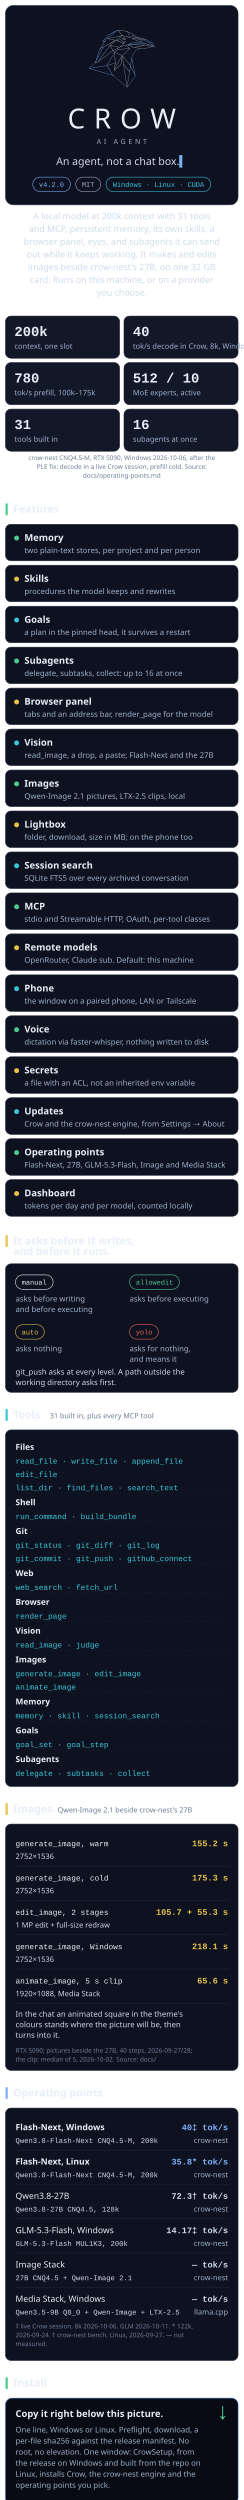
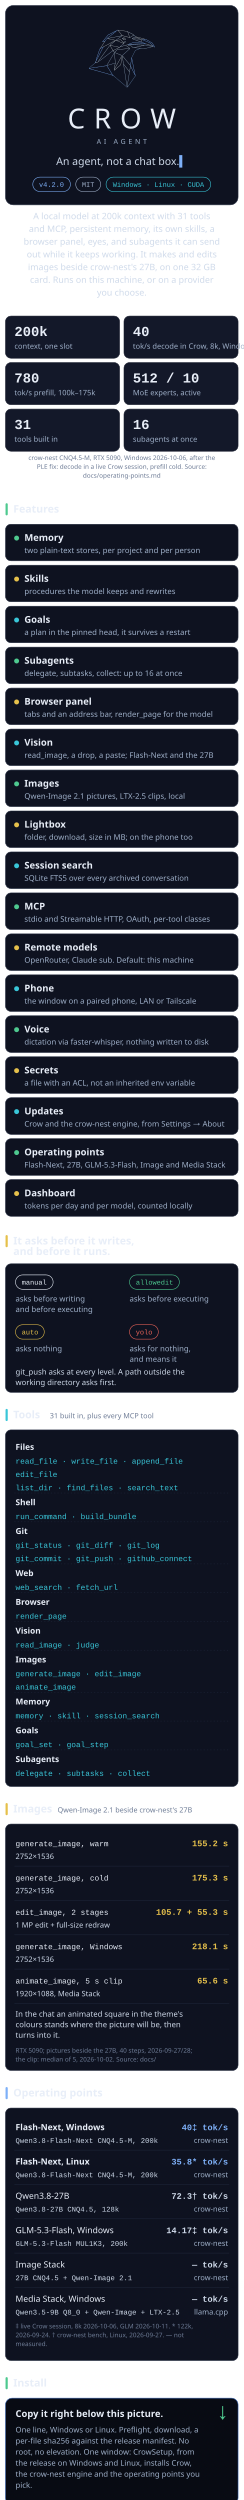
<svg xmlns="http://www.w3.org/2000/svg" viewBox="0 0 440 4516" width="440" height="4516" role="img" aria-label="Crow: an agent, not a chat box. Features, tools, images, operating points.">
  <rect x="10" y="10" width="420" height="360" rx="14" fill="#0e1220" stroke="#1c2438" />
  <g transform="translate(130 16) scale(0.176)">
    <g fill="none" stroke-width="3" stroke-linejoin="round" stroke-linecap="round">
      <path stroke="#6789b2" d="M642 273 650 285" />
      <path stroke="#6789b2" d="M699 404 693 409 651 426 615 496" />
      <path stroke="#6789b2" d="M239 554 183 601 178 610" />
      <path stroke="#6789b2" d="M650 689 573 799 567 802" />
      <path stroke="#6789b2" d="M428 688 563 803" />
      <path stroke="#90a7c2" d="M508 281 457 317" />
      <path stroke="#90a7c2" d="M647 289 622 301" />
      <path stroke="#90a7c2" d="M526 361 498 385" />
      <path stroke="#90a7c2" d="M755 371 820 386 823 389" />
      <path stroke="#90a7c2" d="M833 387 823 389" />
      <path stroke="#90a7c2" d="M823 389 758 405 699 404" />
      <path stroke="#90a7c2" d="M644 399 699 404" />
      <path stroke="#90a7c2" d="M587 414 515 480" />
      <path stroke="#90a7c2" d="M417 431 283 534 272 539" />
      <path stroke="#90a7c2" d="M436 453 433 454 362 573 360 581" />
      <path stroke="#90a7c2" d="M445 556 360 581" />
      <path stroke="#90a7c2" d="M530 572 564 793 567 794" />
      <path stroke="#90a7c2" d="M591 643 567 794" />
      <path stroke="#90a7c2" d="M563 803 567 802" />
      <path stroke="#90a7c2" d="M567 794 567 802" />
      <path stroke="#acbece" d="M572 235 625 261 635 269" />
      <path stroke="#acbece" d="M635 269 593 295" />
      <path stroke="#acbece" d="M635 269 642 273" />
      <path stroke="#acbece" d="M510 276 508 281" />
      <path stroke="#acbece" d="M510 276 376 302 368 306" />
      <path stroke="#acbece" d="M622 301 620 307 624 307" />
      <path stroke="#acbece" d="M534 297 515 302 517 306 532 313" />
      <path stroke="#acbece" d="M624 307 625 310 698 336 700 340" />
      <path stroke="#acbece" d="M624 307 699 311" />
      <path stroke="#acbece" d="M437 335 396 368" />
      <path stroke="#acbece" d="M549 337 544 345 529 355" />
      <path stroke="#acbece" d="M549 337 525 342" />
      <path stroke="#acbece" d="M498 385 497 390" />
      <path stroke="#acbece" d="M578 367 739 372" />
      <path stroke="#acbece" d="M562 369 575 370" />
      <path stroke="#acbece" d="M575 370 579 374 607 380 629 400 644 399" />
      <path stroke="#acbece" d="M739 372 737 375 648 395 644 399" />
      <path stroke="#acbece" d="M739 372 755 371" />
      <path stroke="#acbece" d="M388 376 275 531 272 539" />
      <path stroke="#acbece" d="M497 390 485 394" />
      <path stroke="#acbece" d="M497 390 551 373 590 403 591 407" />
      <path stroke="#acbece" d="M591 407 587 414" />
      <path stroke="#acbece" d="M591 407 465 418 438 447" />
      <path stroke="#acbece" d="M422 430 437 447" />
      <path stroke="#acbece" d="M438 448 515 480" />
      <path stroke="#acbece" d="M436 453 445 556" />
      <path stroke="#acbece" d="M515 484 523 488 594 575 600 578" />
      <path stroke="#acbece" d="M514 491 518 497 530 572" />
      <path stroke="#acbece" d="M272 539 265 547 248 551" />
      <path stroke="#acbece" d="M243 545 248 551" />
      <path stroke="#acbece" d="M248 551 239 554" />
      <path stroke="#acbece" d="M445 556 434 608 434 622" />
      <path stroke="#acbece" d="M530 572 535 574 587 642 591 643" />
      <path stroke="#acbece" d="M601 586 591 643" />
      <path stroke="#b9c0c4" d="M474 218 567 231 572 235" />
      <path stroke="#b9c0c4" d="M474 218 475 223 515 274" />
      <path stroke="#b9c0c4" d="M474 218 467 218" />
      <path stroke="#b9c0c4" d="M572 235 593 295" />
      <path stroke="#b9c0c4" d="M515 274 510 276" />
      <path stroke="#b9c0c4" d="M515 274 593 295" />
      <path stroke="#b9c0c4" d="M457 317 455 322" />
      <path stroke="#b9c0c4" d="M650 285 743 309 747 313" />
      <path stroke="#b9c0c4" d="M647 289 697 307 699 311" />
      <path stroke="#b9c0c4" d="M534 297 532 313" />
      <path stroke="#b9c0c4" d="M534 297 547 306 552 314 533 316 532 313" />
      <path stroke="#b9c0c4" d="M368 306 447 323" />
      <path stroke="#b9c0c4" d="M699 311 720 317" />
      <path stroke="#b9c0c4" d="M720 317 708 340" />
      <path stroke="#b9c0c4" d="M455 322 447 323" />
      <path stroke="#b9c0c4" d="M447 323 438 331" />
      <path stroke="#b9c0c4" d="M458 323 500 317 525 342" />
      <path stroke="#b9c0c4" d="M458 323 461 327 528 354" />
      <path stroke="#b9c0c4" d="M438 331 437 335" />
      <path stroke="#b9c0c4" d="M396 368 393 375" />
      <path stroke="#b9c0c4" d="M438 331 433 331 322 390" />
      <path stroke="#b9c0c4" d="M338 333 292 405" />
      <path stroke="#b9c0c4" d="M525 342 528 354" />
      <path stroke="#b9c0c4" d="M529 355 526 361" />
      <path stroke="#b9c0c4" d="M759 359 828 382" />
      <path stroke="#b9c0c4" d="M393 375 401 394 422 428" />
      <path stroke="#b9c0c4" d="M393 375 388 376" />
      <path stroke="#b9c0c4" d="M393 375 485 394" />
      <path stroke="#b9c0c4" d="M828 382 833 387" />
      <path stroke="#b9c0c4" d="M485 394 484 397 422 428" />
      <path stroke="#b9c0c4" d="M422 430 417 431" />
      <path stroke="#b9c0c4" d="M514 488 506 493 434 622" />
      <path stroke="#b9c0c4" d="M514 491 501 573 438 628 433 629" />
      <path stroke="#b9c0c4" d="M434 622 433 629" />
      <path stroke="#7eb0f8" d="M467 218 452 228" />
      <path stroke="#7eb0f8" d="M452 228 449 234 366 298 363 305" />
      <path stroke="#7eb0f8" d="M452 228 447 228 371 268 317 334 316 339" />
      <path stroke="#7eb0f8" d="M363 305 355 308 338 333" />
      <path stroke="#7eb0f8" d="M747 313 725 317" />
      <path stroke="#7eb0f8" d="M747 313 761 314 825 352 843 380 844 386" />
      <path stroke="#7eb0f8" d="M725 317 795 347 830 378" />
      <path stroke="#7eb0f8" d="M322 390 319 394" />
      <path stroke="#7eb0f8" d="M338 333 316 339" />
      <path stroke="#7eb0f8" d="M700 340 623 348 592 358 591 361" />
      <path stroke="#7eb0f8" d="M700 340 708 340" />
      <path stroke="#7eb0f8" d="M708 340 745 354 747 358" />
      <path stroke="#7eb0f8" d="M747 358 595 363 591 361" />
      <path stroke="#7eb0f8" d="M747 358 759 359" />
      <path stroke="#7eb0f8" d="M591 361 580 363 578 367" />
      <path stroke="#7eb0f8" d="M830 378 836 380 838 386" />
      <path stroke="#7eb0f8" d="M844 386 851 394" />
      <path stroke="#7eb0f8" d="M319 394 262 508 249 528" />
      <path stroke="#7eb0f8" d="M319 394 292 405" />
      <path stroke="#7eb0f8" d="M615 496 614 508" />
      <path stroke="#7eb0f8" d="M292 405 285 413 248 523 249 528" />
      <path stroke="#7eb0f8" d="M614 508 600 578" />
      <path stroke="#7eb0f8" d="M614 508 647 674" />
      <path stroke="#7eb0f8" d="M249 528 243 545" />
      <path stroke="#7eb0f8" d="M243 545 239 554" />
      <path stroke="#7eb0f8" d="M600 578 601 586" />
      <path stroke="#7eb0f8" d="M358 583 178 610" />
      <path stroke="#7eb0f8" d="M358 583 415 675 416 681" />
      <path stroke="#7eb0f8" d="M601 586 643 672 647 674" />
      <path stroke="#7eb0f8" d="M178 610 179 614 416 681" />
      <path stroke="#7eb0f8" d="M647 674 650 689" />
      <path stroke="#7eb0f8" d="M416 681 428 688" />
    </g>
  </g>
  <text x="220.0" y="232" font-family="-apple-system,BlinkMacSystemFont,'Segoe UI','Noto Sans',Helvetica,Arial,sans-serif" font-size="50" font-weight="300" fill="#e8eef8" text-anchor="middle" letter-spacing="16">CROW</text>
  <text x="220.0" y="260" font-family="-apple-system,BlinkMacSystemFont,'Segoe UI','Noto Sans',Helvetica,Arial,sans-serif" font-size="12.5" font-weight="400" fill="#9fb0c9" text-anchor="middle" letter-spacing="5">AI AGENT</text>
  <text x="220.0" y="298" text-anchor="middle" font-family="-apple-system,BlinkMacSystemFont,'Segoe UI','Noto Sans',Helvetica,Arial,sans-serif" font-size="19" fill="#cfdaea">An agent, not a chat box.<tspan fill="#7eb0f8">▍<animate attributeName="opacity" values="1;1;0;0" keyTimes="0;.5;.5;1" dur="1.1s" repeatCount="indefinite" />
    </tspan>
  </text>
  <rect x="59.2" y="320" width="68" height="26" rx="13" fill="none" stroke="#7eb0f8" />
  <text x="93" y="337.5" font-family="ui-monospace,SFMono-Regular,'SF Mono',Menlo,Consolas,'Liberation Mono',monospace" font-size="12.5" font-weight="400" fill="#7eb0f8" text-anchor="middle" letter-spacing="0">v4.2.0</text>
  <rect x="136.8" y="320" width="45" height="26" rx="13" fill="none" stroke="#9fb0c9" />
  <text x="159.2" y="337.5" font-family="ui-monospace,SFMono-Regular,'SF Mono',Menlo,Consolas,'Liberation Mono',monospace" font-size="12.5" font-weight="400" fill="#9fb0c9" text-anchor="middle" letter-spacing="0">MIT</text>
  <rect x="191.6" y="320" width="189" height="26" rx="13" fill="none" stroke="#39c6d8" />
  <text x="286.2" y="337.5" font-family="ui-monospace,SFMono-Regular,'SF Mono',Menlo,Consolas,'Liberation Mono',monospace" font-size="12.5" font-weight="400" fill="#39c6d8" text-anchor="middle" letter-spacing="0">Windows · Linux · CUDA</text>
  <text x="220.0" y="396" font-family="-apple-system,BlinkMacSystemFont,'Segoe UI','Noto Sans',Helvetica,Arial,sans-serif" font-size="16" font-weight="400" fill="#cfdaea" text-anchor="middle" letter-spacing="0">A local model at 200k context with 31 tools</text>
  <text x="220.0" y="419" font-family="-apple-system,BlinkMacSystemFont,'Segoe UI','Noto Sans',Helvetica,Arial,sans-serif" font-size="16" font-weight="400" fill="#cfdaea" text-anchor="middle" letter-spacing="0">and MCP, persistent memory, its own skills, a</text>
  <text x="220.0" y="442" font-family="-apple-system,BlinkMacSystemFont,'Segoe UI','Noto Sans',Helvetica,Arial,sans-serif" font-size="16" font-weight="400" fill="#cfdaea" text-anchor="middle" letter-spacing="0">browser panel, eyes, and subagents it can send</text>
  <text x="220.0" y="465" font-family="-apple-system,BlinkMacSystemFont,'Segoe UI','Noto Sans',Helvetica,Arial,sans-serif" font-size="16" font-weight="400" fill="#cfdaea" text-anchor="middle" letter-spacing="0">out while it keeps working. It makes and edits</text>
  <text x="220.0" y="488" font-family="-apple-system,BlinkMacSystemFont,'Segoe UI','Noto Sans',Helvetica,Arial,sans-serif" font-size="16" font-weight="400" fill="#cfdaea" text-anchor="middle" letter-spacing="0">images beside crow-nest's 27B, on one 32 GB</text>
  <text x="220.0" y="511" font-family="-apple-system,BlinkMacSystemFont,'Segoe UI','Noto Sans',Helvetica,Arial,sans-serif" font-size="16" font-weight="400" fill="#cfdaea" text-anchor="middle" letter-spacing="0">card. Runs on this machine, or on a provider</text>
  <text x="220.0" y="534" font-family="-apple-system,BlinkMacSystemFont,'Segoe UI','Noto Sans',Helvetica,Arial,sans-serif" font-size="16" font-weight="400" fill="#cfdaea" text-anchor="middle" letter-spacing="0">you choose.</text>
  <rect x="10" y="571" width="206" height="76" rx="10" fill="#131829" stroke="#131829" />
  <text x="26" y="607" font-family="ui-monospace,SFMono-Regular,'SF Mono',Menlo,Consolas,'Liberation Mono',monospace" font-size="25" font-weight="600" fill="#e8eef8" text-anchor="start" letter-spacing="0">200k</text>
  <text x="26" y="630" font-family="-apple-system,BlinkMacSystemFont,'Segoe UI','Noto Sans',Helvetica,Arial,sans-serif" font-size="13.5" font-weight="400" fill="#9fb0c9" text-anchor="start" letter-spacing="0">context, one slot</text>
  <rect x="224" y="571" width="206" height="76" rx="10" fill="#131829" stroke="#131829" />
  <text x="240" y="607" font-family="ui-monospace,SFMono-Regular,'SF Mono',Menlo,Consolas,'Liberation Mono',monospace" font-size="25" font-weight="600" fill="#e8eef8" text-anchor="start" letter-spacing="0">40</text>
  <text x="240" y="630" font-family="-apple-system,BlinkMacSystemFont,'Segoe UI','Noto Sans',Helvetica,Arial,sans-serif" font-size="13.5" font-weight="400" fill="#9fb0c9" text-anchor="start" letter-spacing="0">tok/s decode in Crow, 8k, Windows</text>
  <rect x="10" y="655" width="206" height="76" rx="10" fill="#131829" stroke="#131829" />
  <text x="26" y="691" font-family="ui-monospace,SFMono-Regular,'SF Mono',Menlo,Consolas,'Liberation Mono',monospace" font-size="25" font-weight="600" fill="#e8eef8" text-anchor="start" letter-spacing="0">780</text>
  <text x="26" y="714" font-family="-apple-system,BlinkMacSystemFont,'Segoe UI','Noto Sans',Helvetica,Arial,sans-serif" font-size="13.5" font-weight="400" fill="#9fb0c9" text-anchor="start" letter-spacing="0">tok/s prefill, 100k–175k</text>
  <rect x="224" y="655" width="206" height="76" rx="10" fill="#131829" stroke="#131829" />
  <text x="240" y="691" font-family="ui-monospace,SFMono-Regular,'SF Mono',Menlo,Consolas,'Liberation Mono',monospace" font-size="25" font-weight="600" fill="#e8eef8" text-anchor="start" letter-spacing="0">512 / 10</text>
  <text x="240" y="714" font-family="-apple-system,BlinkMacSystemFont,'Segoe UI','Noto Sans',Helvetica,Arial,sans-serif" font-size="13.5" font-weight="400" fill="#9fb0c9" text-anchor="start" letter-spacing="0">MoE experts, active</text>
  <rect x="10" y="739" width="206" height="76" rx="10" fill="#131829" stroke="#131829" />
  <text x="26" y="775" font-family="ui-monospace,SFMono-Regular,'SF Mono',Menlo,Consolas,'Liberation Mono',monospace" font-size="25" font-weight="600" fill="#e8eef8" text-anchor="start" letter-spacing="0">31</text>
  <text x="26" y="798" font-family="-apple-system,BlinkMacSystemFont,'Segoe UI','Noto Sans',Helvetica,Arial,sans-serif" font-size="13.5" font-weight="400" fill="#9fb0c9" text-anchor="start" letter-spacing="0">tools built in</text>
  <rect x="224" y="739" width="206" height="76" rx="10" fill="#131829" stroke="#131829" />
  <text x="240" y="775" font-family="ui-monospace,SFMono-Regular,'SF Mono',Menlo,Consolas,'Liberation Mono',monospace" font-size="25" font-weight="600" fill="#e8eef8" text-anchor="start" letter-spacing="0">16</text>
  <text x="240" y="798" font-family="-apple-system,BlinkMacSystemFont,'Segoe UI','Noto Sans',Helvetica,Arial,sans-serif" font-size="13.5" font-weight="400" fill="#9fb0c9" text-anchor="start" letter-spacing="0">subagents at once</text>
  <text x="220.0" y="831" font-family="-apple-system,BlinkMacSystemFont,'Segoe UI','Noto Sans',Helvetica,Arial,sans-serif" font-size="11.5" font-weight="400" fill="#6d7b95" text-anchor="middle" letter-spacing="0">crow-nest CNQ4.5-M, RTX 5090, Windows 2026-10-06, after the</text>
  <text x="220.0" y="847" font-family="-apple-system,BlinkMacSystemFont,'Segoe UI','Noto Sans',Helvetica,Arial,sans-serif" font-size="11.5" font-weight="400" fill="#6d7b95" text-anchor="middle" letter-spacing="0">PLE fix: decode in a live Crow session, prefill cold. Source:</text>
  <text x="220.0" y="863" font-family="-apple-system,BlinkMacSystemFont,'Segoe UI','Noto Sans',Helvetica,Arial,sans-serif" font-size="11.5" font-weight="400" fill="#6d7b95" text-anchor="middle" letter-spacing="0">docs/operating-points.md</text>
  <rect x="10" y="909" width="4" height="22" rx="2" fill="#4ec98f" />
  <text x="24" y="926" font-family="-apple-system,BlinkMacSystemFont,'Segoe UI','Noto Sans',Helvetica,Arial,sans-serif" font-size="19" font-weight="600" fill="#e8eef8" text-anchor="start" letter-spacing="0">Features</text>
  <rect x="10" y="947" width="420" height="66" rx="10" fill="#0e1220" stroke="#1c2438" />
  <circle cx="30" cy="972" r="4.5" fill="#4ec98f" />
  <text x="44" y="977" font-family="-apple-system,BlinkMacSystemFont,'Segoe UI','Noto Sans',Helvetica,Arial,sans-serif" font-size="17" font-weight="600" fill="#e8eef8" text-anchor="start" letter-spacing="0">Memory</text>
  <text x="44" y="999" font-family="-apple-system,BlinkMacSystemFont,'Segoe UI','Noto Sans',Helvetica,Arial,sans-serif" font-size="14" font-weight="400" fill="#9fb0c9" text-anchor="start" letter-spacing="0">two plain-text stores, per project and per person</text>
  <rect x="10" y="1021" width="420" height="66" rx="10" fill="#0e1220" stroke="#1c2438" />
  <circle cx="30" cy="1046" r="4.5" fill="#e5c04b" />
  <text x="44" y="1051" font-family="-apple-system,BlinkMacSystemFont,'Segoe UI','Noto Sans',Helvetica,Arial,sans-serif" font-size="17" font-weight="600" fill="#e8eef8" text-anchor="start" letter-spacing="0">Skills</text>
  <text x="44" y="1073" font-family="-apple-system,BlinkMacSystemFont,'Segoe UI','Noto Sans',Helvetica,Arial,sans-serif" font-size="14" font-weight="400" fill="#9fb0c9" text-anchor="start" letter-spacing="0">procedures the model keeps and rewrites</text>
  <rect x="10" y="1095" width="420" height="66" rx="10" fill="#0e1220" stroke="#1c2438" />
  <circle cx="30" cy="1120" r="4.5" fill="#39c6d8" />
  <text x="44" y="1125" font-family="-apple-system,BlinkMacSystemFont,'Segoe UI','Noto Sans',Helvetica,Arial,sans-serif" font-size="17" font-weight="600" fill="#e8eef8" text-anchor="start" letter-spacing="0">Goals</text>
  <text x="44" y="1147" font-family="-apple-system,BlinkMacSystemFont,'Segoe UI','Noto Sans',Helvetica,Arial,sans-serif" font-size="14" font-weight="400" fill="#9fb0c9" text-anchor="start" letter-spacing="0">a plan in the pinned head, it survives a restart</text>
  <rect x="10" y="1169" width="420" height="66" rx="10" fill="#0e1220" stroke="#1c2438" />
  <circle cx="30" cy="1194" r="4.5" fill="#4ec98f" />
  <text x="44" y="1199" font-family="-apple-system,BlinkMacSystemFont,'Segoe UI','Noto Sans',Helvetica,Arial,sans-serif" font-size="17" font-weight="600" fill="#e8eef8" text-anchor="start" letter-spacing="0">Subagents</text>
  <text x="44" y="1221" font-family="-apple-system,BlinkMacSystemFont,'Segoe UI','Noto Sans',Helvetica,Arial,sans-serif" font-size="14" font-weight="400" fill="#9fb0c9" text-anchor="start" letter-spacing="0">delegate, subtasks, collect: up to 16 at once</text>
  <rect x="10" y="1243" width="420" height="66" rx="10" fill="#0e1220" stroke="#1c2438" />
  <circle cx="30" cy="1268" r="4.5" fill="#e5c04b" />
  <text x="44" y="1273" font-family="-apple-system,BlinkMacSystemFont,'Segoe UI','Noto Sans',Helvetica,Arial,sans-serif" font-size="17" font-weight="600" fill="#e8eef8" text-anchor="start" letter-spacing="0">Browser panel</text>
  <text x="44" y="1295" font-family="-apple-system,BlinkMacSystemFont,'Segoe UI','Noto Sans',Helvetica,Arial,sans-serif" font-size="14" font-weight="400" fill="#9fb0c9" text-anchor="start" letter-spacing="0">tabs and an address bar, render_page for the model</text>
  <rect x="10" y="1317" width="420" height="66" rx="10" fill="#0e1220" stroke="#1c2438" />
  <circle cx="30" cy="1342" r="4.5" fill="#39c6d8" />
  <text x="44" y="1347" font-family="-apple-system,BlinkMacSystemFont,'Segoe UI','Noto Sans',Helvetica,Arial,sans-serif" font-size="17" font-weight="600" fill="#e8eef8" text-anchor="start" letter-spacing="0">Vision</text>
  <text x="44" y="1369" font-family="-apple-system,BlinkMacSystemFont,'Segoe UI','Noto Sans',Helvetica,Arial,sans-serif" font-size="14" font-weight="400" fill="#9fb0c9" text-anchor="start" letter-spacing="0">read_image, a drop, a paste; Flash-Next and the 27B</text>
  <rect x="10" y="1391" width="420" height="66" rx="10" fill="#0e1220" stroke="#1c2438" />
  <circle cx="30" cy="1416" r="4.5" fill="#4ec98f" />
  <text x="44" y="1421" font-family="-apple-system,BlinkMacSystemFont,'Segoe UI','Noto Sans',Helvetica,Arial,sans-serif" font-size="17" font-weight="600" fill="#e8eef8" text-anchor="start" letter-spacing="0">Images</text>
  <text x="44" y="1443" font-family="-apple-system,BlinkMacSystemFont,'Segoe UI','Noto Sans',Helvetica,Arial,sans-serif" font-size="14" font-weight="400" fill="#9fb0c9" text-anchor="start" letter-spacing="0">Qwen-Image 2.1 pictures, LTX-2.5 clips, local</text>
  <rect x="10" y="1465" width="420" height="66" rx="10" fill="#0e1220" stroke="#1c2438" />
  <circle cx="30" cy="1490" r="4.5" fill="#e5c04b" />
  <text x="44" y="1495" font-family="-apple-system,BlinkMacSystemFont,'Segoe UI','Noto Sans',Helvetica,Arial,sans-serif" font-size="17" font-weight="600" fill="#e8eef8" text-anchor="start" letter-spacing="0">Lightbox</text>
  <text x="44" y="1517" font-family="-apple-system,BlinkMacSystemFont,'Segoe UI','Noto Sans',Helvetica,Arial,sans-serif" font-size="14" font-weight="400" fill="#9fb0c9" text-anchor="start" letter-spacing="0">folder, download, size in MB; on the phone too</text>
  <rect x="10" y="1539" width="420" height="66" rx="10" fill="#0e1220" stroke="#1c2438" />
  <circle cx="30" cy="1564" r="4.5" fill="#39c6d8" />
  <text x="44" y="1569" font-family="-apple-system,BlinkMacSystemFont,'Segoe UI','Noto Sans',Helvetica,Arial,sans-serif" font-size="17" font-weight="600" fill="#e8eef8" text-anchor="start" letter-spacing="0">Session search</text>
  <text x="44" y="1591" font-family="-apple-system,BlinkMacSystemFont,'Segoe UI','Noto Sans',Helvetica,Arial,sans-serif" font-size="14" font-weight="400" fill="#9fb0c9" text-anchor="start" letter-spacing="0">SQLite FTS5 over every archived conversation</text>
  <rect x="10" y="1613" width="420" height="66" rx="10" fill="#0e1220" stroke="#1c2438" />
  <circle cx="30" cy="1638" r="4.5" fill="#4ec98f" />
  <text x="44" y="1643" font-family="-apple-system,BlinkMacSystemFont,'Segoe UI','Noto Sans',Helvetica,Arial,sans-serif" font-size="17" font-weight="600" fill="#e8eef8" text-anchor="start" letter-spacing="0">MCP</text>
  <text x="44" y="1665" font-family="-apple-system,BlinkMacSystemFont,'Segoe UI','Noto Sans',Helvetica,Arial,sans-serif" font-size="14" font-weight="400" fill="#9fb0c9" text-anchor="start" letter-spacing="0">stdio and Streamable HTTP, OAuth, per-tool classes</text>
  <rect x="10" y="1687" width="420" height="66" rx="10" fill="#0e1220" stroke="#1c2438" />
  <circle cx="30" cy="1712" r="4.5" fill="#e5c04b" />
  <text x="44" y="1717" font-family="-apple-system,BlinkMacSystemFont,'Segoe UI','Noto Sans',Helvetica,Arial,sans-serif" font-size="17" font-weight="600" fill="#e8eef8" text-anchor="start" letter-spacing="0">Remote models</text>
  <text x="44" y="1739" font-family="-apple-system,BlinkMacSystemFont,'Segoe UI','Noto Sans',Helvetica,Arial,sans-serif" font-size="14" font-weight="400" fill="#9fb0c9" text-anchor="start" letter-spacing="0">OpenRouter, Claude sub. Default: this machine</text>
  <rect x="10" y="1761" width="420" height="66" rx="10" fill="#0e1220" stroke="#1c2438" />
  <circle cx="30" cy="1786" r="4.5" fill="#39c6d8" />
  <text x="44" y="1791" font-family="-apple-system,BlinkMacSystemFont,'Segoe UI','Noto Sans',Helvetica,Arial,sans-serif" font-size="17" font-weight="600" fill="#e8eef8" text-anchor="start" letter-spacing="0">Phone</text>
  <text x="44" y="1813" font-family="-apple-system,BlinkMacSystemFont,'Segoe UI','Noto Sans',Helvetica,Arial,sans-serif" font-size="14" font-weight="400" fill="#9fb0c9" text-anchor="start" letter-spacing="0">the window on a paired phone, LAN or Tailscale</text>
  <rect x="10" y="1835" width="420" height="66" rx="10" fill="#0e1220" stroke="#1c2438" />
  <circle cx="30" cy="1860" r="4.5" fill="#4ec98f" />
  <text x="44" y="1865" font-family="-apple-system,BlinkMacSystemFont,'Segoe UI','Noto Sans',Helvetica,Arial,sans-serif" font-size="17" font-weight="600" fill="#e8eef8" text-anchor="start" letter-spacing="0">Voice</text>
  <text x="44" y="1887" font-family="-apple-system,BlinkMacSystemFont,'Segoe UI','Noto Sans',Helvetica,Arial,sans-serif" font-size="14" font-weight="400" fill="#9fb0c9" text-anchor="start" letter-spacing="0">dictation via faster-whisper, nothing written to disk</text>
  <rect x="10" y="1909" width="420" height="66" rx="10" fill="#0e1220" stroke="#1c2438" />
  <circle cx="30" cy="1934" r="4.5" fill="#e5c04b" />
  <text x="44" y="1939" font-family="-apple-system,BlinkMacSystemFont,'Segoe UI','Noto Sans',Helvetica,Arial,sans-serif" font-size="17" font-weight="600" fill="#e8eef8" text-anchor="start" letter-spacing="0">Secrets</text>
  <text x="44" y="1961" font-family="-apple-system,BlinkMacSystemFont,'Segoe UI','Noto Sans',Helvetica,Arial,sans-serif" font-size="14" font-weight="400" fill="#9fb0c9" text-anchor="start" letter-spacing="0">a file with an ACL, not an inherited env variable</text>
  <rect x="10" y="1983" width="420" height="66" rx="10" fill="#0e1220" stroke="#1c2438" />
  <circle cx="30" cy="2008" r="4.5" fill="#39c6d8" />
  <text x="44" y="2013" font-family="-apple-system,BlinkMacSystemFont,'Segoe UI','Noto Sans',Helvetica,Arial,sans-serif" font-size="17" font-weight="600" fill="#e8eef8" text-anchor="start" letter-spacing="0">Updates</text>
  <text x="44" y="2035" font-family="-apple-system,BlinkMacSystemFont,'Segoe UI','Noto Sans',Helvetica,Arial,sans-serif" font-size="14" font-weight="400" fill="#9fb0c9" text-anchor="start" letter-spacing="0">Crow and the crow-nest engine, from Settings → About</text>
  <rect x="10" y="2057" width="420" height="66" rx="10" fill="#0e1220" stroke="#1c2438" />
  <circle cx="30" cy="2082" r="4.5" fill="#4ec98f" />
  <text x="44" y="2087" font-family="-apple-system,BlinkMacSystemFont,'Segoe UI','Noto Sans',Helvetica,Arial,sans-serif" font-size="17" font-weight="600" fill="#e8eef8" text-anchor="start" letter-spacing="0">Operating points</text>
  <text x="44" y="2109" font-family="-apple-system,BlinkMacSystemFont,'Segoe UI','Noto Sans',Helvetica,Arial,sans-serif" font-size="14" font-weight="400" fill="#9fb0c9" text-anchor="start" letter-spacing="0">Flash-Next, 27B, GLM-5.3-Flash, Image and Media Stack</text>
  <rect x="10" y="2131" width="420" height="66" rx="10" fill="#0e1220" stroke="#1c2438" />
  <circle cx="30" cy="2156" r="4.5" fill="#e5c04b" />
  <text x="44" y="2161" font-family="-apple-system,BlinkMacSystemFont,'Segoe UI','Noto Sans',Helvetica,Arial,sans-serif" font-size="17" font-weight="600" fill="#e8eef8" text-anchor="start" letter-spacing="0">Dashboard</text>
  <text x="44" y="2183" font-family="-apple-system,BlinkMacSystemFont,'Segoe UI','Noto Sans',Helvetica,Arial,sans-serif" font-size="14" font-weight="400" fill="#9fb0c9" text-anchor="start" letter-spacing="0">tokens per day and per model, counted locally</text>
  <rect x="10" y="2231" width="4" height="22" rx="2" fill="#e5c04b" />
  <text x="24" y="2248" font-family="-apple-system,BlinkMacSystemFont,'Segoe UI','Noto Sans',Helvetica,Arial,sans-serif" font-size="19" font-weight="600" fill="#e8eef8" text-anchor="start" letter-spacing="0">It asks before it writes,</text>
  <text x="24" y="2267" font-family="-apple-system,BlinkMacSystemFont,'Segoe UI','Noto Sans',Helvetica,Arial,sans-serif" font-size="19" font-weight="600" fill="#e8eef8" text-anchor="start" letter-spacing="0">and before it runs.</text>
  <rect x="10" y="2283" width="420" height="232" rx="10" fill="#0e1220" stroke="#1c2438" />
  <rect x="28" y="2303" width="68" height="26" rx="13" fill="none" stroke="#e8eef8" />
  <text x="61.8" y="2320.5" font-family="ui-monospace,SFMono-Regular,'SF Mono',Menlo,Consolas,'Liberation Mono',monospace" font-size="12.5" font-weight="400" fill="#e8eef8" text-anchor="middle" letter-spacing="0">manual</text>
  <text x="28" y="2351" font-family="-apple-system,BlinkMacSystemFont,'Segoe UI','Noto Sans',Helvetica,Arial,sans-serif" font-size="14" font-weight="400" fill="#9fb0c9" text-anchor="start" letter-spacing="0">asks before writing</text>
  <text x="28" y="2370" font-family="-apple-system,BlinkMacSystemFont,'Segoe UI','Noto Sans',Helvetica,Arial,sans-serif" font-size="14" font-weight="400" fill="#9fb0c9" text-anchor="start" letter-spacing="0">and before executing</text>
  <rect x="234" y="2303" width="90" height="26" rx="13" fill="none" stroke="#4ec98f" />
  <text x="279.2" y="2320.5" font-family="ui-monospace,SFMono-Regular,'SF Mono',Menlo,Consolas,'Liberation Mono',monospace" font-size="12.5" font-weight="400" fill="#4ec98f" text-anchor="middle" letter-spacing="0">allowedit</text>
  <text x="234" y="2351" font-family="-apple-system,BlinkMacSystemFont,'Segoe UI','Noto Sans',Helvetica,Arial,sans-serif" font-size="14" font-weight="400" fill="#9fb0c9" text-anchor="start" letter-spacing="0">asks before executing</text>
  <rect x="28" y="2393" width="52" height="26" rx="13" fill="none" stroke="#e5c04b" />
  <text x="54.2" y="2410.5" font-family="ui-monospace,SFMono-Regular,'SF Mono',Menlo,Consolas,'Liberation Mono',monospace" font-size="12.5" font-weight="400" fill="#e5c04b" text-anchor="middle" letter-spacing="0">auto</text>
  <text x="28" y="2441" font-family="-apple-system,BlinkMacSystemFont,'Segoe UI','Noto Sans',Helvetica,Arial,sans-serif" font-size="14" font-weight="400" fill="#9fb0c9" text-anchor="start" letter-spacing="0">asks nothing</text>
  <rect x="234" y="2393" width="52" height="26" rx="13" fill="none" stroke="#f0655a" />
  <text x="260.2" y="2410.5" font-family="ui-monospace,SFMono-Regular,'SF Mono',Menlo,Consolas,'Liberation Mono',monospace" font-size="12.5" font-weight="400" fill="#f0655a" text-anchor="middle" letter-spacing="0">yolo</text>
  <text x="234" y="2441" font-family="-apple-system,BlinkMacSystemFont,'Segoe UI','Noto Sans',Helvetica,Arial,sans-serif" font-size="14" font-weight="400" fill="#9fb0c9" text-anchor="start" letter-spacing="0">asks for nothing,</text>
  <text x="234" y="2460" font-family="-apple-system,BlinkMacSystemFont,'Segoe UI','Noto Sans',Helvetica,Arial,sans-serif" font-size="14" font-weight="400" fill="#9fb0c9" text-anchor="start" letter-spacing="0">and means it</text>
  <text x="28" y="2483" font-family="-apple-system,BlinkMacSystemFont,'Segoe UI','Noto Sans',Helvetica,Arial,sans-serif" font-size="14" font-weight="400" fill="#cfdaea" text-anchor="start" letter-spacing="0">git_push asks at every level. A path outside the</text>
  <text x="28" y="2502" font-family="-apple-system,BlinkMacSystemFont,'Segoe UI','Noto Sans',Helvetica,Arial,sans-serif" font-size="14" font-weight="400" fill="#cfdaea" text-anchor="start" letter-spacing="0">working directory asks first.</text>
  <rect x="10" y="2545" width="4" height="22" rx="2" fill="#39c6d8" />
  <text x="24" y="2562" font-family="-apple-system,BlinkMacSystemFont,'Segoe UI','Noto Sans',Helvetica,Arial,sans-serif" font-size="19" font-weight="600" fill="#e8eef8" text-anchor="start" letter-spacing="0">Tools</text>
  <text x="90" y="2562" font-family="-apple-system,BlinkMacSystemFont,'Segoe UI','Noto Sans',Helvetica,Arial,sans-serif" font-size="13" font-weight="400" fill="#6d7b95" text-anchor="start" letter-spacing="0">31 built in, plus every MCP tool</text>
  <rect x="10" y="2583" width="420" height="644" rx="10" fill="#0e1220" stroke="#1c2438" />
  <text x="28" y="2619" font-family="-apple-system,BlinkMacSystemFont,'Segoe UI','Noto Sans',Helvetica,Arial,sans-serif" font-size="15" font-weight="600" fill="#e8eef8" text-anchor="start" letter-spacing="0">Files</text>
  <text x="28" y="2644" font-family="ui-monospace,SFMono-Regular,'SF Mono',Menlo,Consolas,'Liberation Mono',monospace" font-size="14" font-weight="400" fill="#39c6d8" text-anchor="start" letter-spacing="0">read_file · write_file · append_file</text>
  <text x="28" y="2668" font-family="ui-monospace,SFMono-Regular,'SF Mono',Menlo,Consolas,'Liberation Mono',monospace" font-size="14" font-weight="400" fill="#39c6d8" text-anchor="start" letter-spacing="0">edit_file</text>
  <text x="28" y="2692" font-family="ui-monospace,SFMono-Regular,'SF Mono',Menlo,Consolas,'Liberation Mono',monospace" font-size="14" font-weight="400" fill="#39c6d8" text-anchor="start" letter-spacing="0">list_dir · find_files · search_text</text>
  <line x1="26" y1="2697" x2="414" y2="2697" stroke="#1c2438" stroke-dasharray="2 4" />
  <text x="28" y="2719" font-family="-apple-system,BlinkMacSystemFont,'Segoe UI','Noto Sans',Helvetica,Arial,sans-serif" font-size="15" font-weight="600" fill="#e8eef8" text-anchor="start" letter-spacing="0">Shell</text>
  <text x="28" y="2744" font-family="ui-monospace,SFMono-Regular,'SF Mono',Menlo,Consolas,'Liberation Mono',monospace" font-size="14" font-weight="400" fill="#39c6d8" text-anchor="start" letter-spacing="0">run_command · build_bundle</text>
  <line x1="26" y1="2749" x2="414" y2="2749" stroke="#1c2438" stroke-dasharray="2 4" />
  <text x="28" y="2771" font-family="-apple-system,BlinkMacSystemFont,'Segoe UI','Noto Sans',Helvetica,Arial,sans-serif" font-size="15" font-weight="600" fill="#e8eef8" text-anchor="start" letter-spacing="0">Git</text>
  <text x="28" y="2796" font-family="ui-monospace,SFMono-Regular,'SF Mono',Menlo,Consolas,'Liberation Mono',monospace" font-size="14" font-weight="400" fill="#39c6d8" text-anchor="start" letter-spacing="0">git_status · git_diff · git_log</text>
  <text x="28" y="2820" font-family="ui-monospace,SFMono-Regular,'SF Mono',Menlo,Consolas,'Liberation Mono',monospace" font-size="14" font-weight="400" fill="#39c6d8" text-anchor="start" letter-spacing="0">git_commit · git_push · github_connect</text>
  <line x1="26" y1="2825" x2="414" y2="2825" stroke="#1c2438" stroke-dasharray="2 4" />
  <text x="28" y="2847" font-family="-apple-system,BlinkMacSystemFont,'Segoe UI','Noto Sans',Helvetica,Arial,sans-serif" font-size="15" font-weight="600" fill="#e8eef8" text-anchor="start" letter-spacing="0">Web</text>
  <text x="28" y="2872" font-family="ui-monospace,SFMono-Regular,'SF Mono',Menlo,Consolas,'Liberation Mono',monospace" font-size="14" font-weight="400" fill="#39c6d8" text-anchor="start" letter-spacing="0">web_search · fetch_url</text>
  <line x1="26" y1="2877" x2="414" y2="2877" stroke="#1c2438" stroke-dasharray="2 4" />
  <text x="28" y="2899" font-family="-apple-system,BlinkMacSystemFont,'Segoe UI','Noto Sans',Helvetica,Arial,sans-serif" font-size="15" font-weight="600" fill="#e8eef8" text-anchor="start" letter-spacing="0">Browser</text>
  <text x="28" y="2924" font-family="ui-monospace,SFMono-Regular,'SF Mono',Menlo,Consolas,'Liberation Mono',monospace" font-size="14" font-weight="400" fill="#39c6d8" text-anchor="start" letter-spacing="0">render_page</text>
  <line x1="26" y1="2929" x2="414" y2="2929" stroke="#1c2438" stroke-dasharray="2 4" />
  <text x="28" y="2951" font-family="-apple-system,BlinkMacSystemFont,'Segoe UI','Noto Sans',Helvetica,Arial,sans-serif" font-size="15" font-weight="600" fill="#e8eef8" text-anchor="start" letter-spacing="0">Vision</text>
  <text x="28" y="2976" font-family="ui-monospace,SFMono-Regular,'SF Mono',Menlo,Consolas,'Liberation Mono',monospace" font-size="14" font-weight="400" fill="#39c6d8" text-anchor="start" letter-spacing="0">read_image · judge</text>
  <line x1="26" y1="2981" x2="414" y2="2981" stroke="#1c2438" stroke-dasharray="2 4" />
  <text x="28" y="3003" font-family="-apple-system,BlinkMacSystemFont,'Segoe UI','Noto Sans',Helvetica,Arial,sans-serif" font-size="15" font-weight="600" fill="#e8eef8" text-anchor="start" letter-spacing="0">Images</text>
  <text x="28" y="3028" font-family="ui-monospace,SFMono-Regular,'SF Mono',Menlo,Consolas,'Liberation Mono',monospace" font-size="14" font-weight="400" fill="#39c6d8" text-anchor="start" letter-spacing="0">generate_image · edit_image</text>
  <text x="28" y="3052" font-family="ui-monospace,SFMono-Regular,'SF Mono',Menlo,Consolas,'Liberation Mono',monospace" font-size="14" font-weight="400" fill="#39c6d8" text-anchor="start" letter-spacing="0">animate_image</text>
  <line x1="26" y1="3057" x2="414" y2="3057" stroke="#1c2438" stroke-dasharray="2 4" />
  <text x="28" y="3079" font-family="-apple-system,BlinkMacSystemFont,'Segoe UI','Noto Sans',Helvetica,Arial,sans-serif" font-size="15" font-weight="600" fill="#e8eef8" text-anchor="start" letter-spacing="0">Memory</text>
  <text x="28" y="3104" font-family="ui-monospace,SFMono-Regular,'SF Mono',Menlo,Consolas,'Liberation Mono',monospace" font-size="14" font-weight="400" fill="#39c6d8" text-anchor="start" letter-spacing="0">memory · skill · session_search</text>
  <line x1="26" y1="3109" x2="414" y2="3109" stroke="#1c2438" stroke-dasharray="2 4" />
  <text x="28" y="3131" font-family="-apple-system,BlinkMacSystemFont,'Segoe UI','Noto Sans',Helvetica,Arial,sans-serif" font-size="15" font-weight="600" fill="#e8eef8" text-anchor="start" letter-spacing="0">Goals</text>
  <text x="28" y="3156" font-family="ui-monospace,SFMono-Regular,'SF Mono',Menlo,Consolas,'Liberation Mono',monospace" font-size="14" font-weight="400" fill="#39c6d8" text-anchor="start" letter-spacing="0">goal_set · goal_step</text>
  <line x1="26" y1="3161" x2="414" y2="3161" stroke="#1c2438" stroke-dasharray="2 4" />
  <text x="28" y="3183" font-family="-apple-system,BlinkMacSystemFont,'Segoe UI','Noto Sans',Helvetica,Arial,sans-serif" font-size="15" font-weight="600" fill="#e8eef8" text-anchor="start" letter-spacing="0">Subagents</text>
  <text x="28" y="3208" font-family="ui-monospace,SFMono-Regular,'SF Mono',Menlo,Consolas,'Liberation Mono',monospace" font-size="14" font-weight="400" fill="#39c6d8" text-anchor="start" letter-spacing="0">delegate · subtasks · collect</text>
  <rect x="10" y="3257" width="4" height="22" rx="2" fill="#e5c04b" />
  <text x="24" y="3274" font-family="-apple-system,BlinkMacSystemFont,'Segoe UI','Noto Sans',Helvetica,Arial,sans-serif" font-size="19" font-weight="600" fill="#e8eef8" text-anchor="start" letter-spacing="0">Images</text>
  <text x="104" y="3274" font-family="-apple-system,BlinkMacSystemFont,'Segoe UI','Noto Sans',Helvetica,Arial,sans-serif" font-size="13" font-weight="400" fill="#6d7b95" text-anchor="start" letter-spacing="0">Qwen-Image 2.1 beside crow-nest's 27B</text>
  <rect x="10" y="3295" width="420" height="445" rx="10" fill="#0e1220" stroke="#1c2438" />
  <text x="28" y="3335" font-family="ui-monospace,SFMono-Regular,'SF Mono',Menlo,Consolas,'Liberation Mono',monospace" font-size="14" font-weight="400" fill="#e8eef8" text-anchor="start" letter-spacing="0">generate_image, warm</text>
  <text x="412" y="3335" font-family="ui-monospace,SFMono-Regular,'SF Mono',Menlo,Consolas,'Liberation Mono',monospace" font-size="15.5" font-weight="600" fill="#e5c04b" text-anchor="end" letter-spacing="0">155.2 s</text>
  <text x="28" y="3358" font-family="-apple-system,BlinkMacSystemFont,'Segoe UI','Noto Sans',Helvetica,Arial,sans-serif" font-size="13.5" font-weight="400" fill="#cfdaea" text-anchor="start" letter-spacing="0">2752×1536</text>
  <line x1="26" y1="3371" x2="414" y2="3371" stroke="#1c2438" />
  <text x="28" y="3397" font-family="ui-monospace,SFMono-Regular,'SF Mono',Menlo,Consolas,'Liberation Mono',monospace" font-size="14" font-weight="400" fill="#e8eef8" text-anchor="start" letter-spacing="0">generate_image, cold</text>
  <text x="412" y="3397" font-family="ui-monospace,SFMono-Regular,'SF Mono',Menlo,Consolas,'Liberation Mono',monospace" font-size="15.5" font-weight="600" fill="#e5c04b" text-anchor="end" letter-spacing="0">175.3 s</text>
  <text x="28" y="3420" font-family="-apple-system,BlinkMacSystemFont,'Segoe UI','Noto Sans',Helvetica,Arial,sans-serif" font-size="13.5" font-weight="400" fill="#cfdaea" text-anchor="start" letter-spacing="0">2752×1536</text>
  <line x1="26" y1="3433" x2="414" y2="3433" stroke="#1c2438" />
  <text x="28" y="3459" font-family="ui-monospace,SFMono-Regular,'SF Mono',Menlo,Consolas,'Liberation Mono',monospace" font-size="14" font-weight="400" fill="#e8eef8" text-anchor="start" letter-spacing="0">edit_image, 2 stages</text>
  <text x="412" y="3459" font-family="ui-monospace,SFMono-Regular,'SF Mono',Menlo,Consolas,'Liberation Mono',monospace" font-size="15.5" font-weight="600" fill="#e5c04b" text-anchor="end" letter-spacing="0">105.7 + 55.3 s</text>
  <text x="28" y="3482" font-family="-apple-system,BlinkMacSystemFont,'Segoe UI','Noto Sans',Helvetica,Arial,sans-serif" font-size="13.5" font-weight="400" fill="#cfdaea" text-anchor="start" letter-spacing="0">1 MP edit + full-size redraw</text>
  <line x1="26" y1="3495" x2="414" y2="3495" stroke="#1c2438" />
  <text x="28" y="3521" font-family="ui-monospace,SFMono-Regular,'SF Mono',Menlo,Consolas,'Liberation Mono',monospace" font-size="14" font-weight="400" fill="#e8eef8" text-anchor="start" letter-spacing="0">generate_image, Windows</text>
  <text x="412" y="3521" font-family="ui-monospace,SFMono-Regular,'SF Mono',Menlo,Consolas,'Liberation Mono',monospace" font-size="15.5" font-weight="600" fill="#e5c04b" text-anchor="end" letter-spacing="0">218.1 s</text>
  <text x="28" y="3544" font-family="-apple-system,BlinkMacSystemFont,'Segoe UI','Noto Sans',Helvetica,Arial,sans-serif" font-size="13.5" font-weight="400" fill="#cfdaea" text-anchor="start" letter-spacing="0">2752×1536</text>
  <line x1="26" y1="3557" x2="414" y2="3557" stroke="#1c2438" />
  <text x="28" y="3583" font-family="ui-monospace,SFMono-Regular,'SF Mono',Menlo,Consolas,'Liberation Mono',monospace" font-size="14" font-weight="400" fill="#e8eef8" text-anchor="start" letter-spacing="0">animate_image, 5 s clip</text>
  <text x="412" y="3583" font-family="ui-monospace,SFMono-Regular,'SF Mono',Menlo,Consolas,'Liberation Mono',monospace" font-size="15.5" font-weight="600" fill="#e5c04b" text-anchor="end" letter-spacing="0">65.6 s</text>
  <text x="28" y="3606" font-family="-apple-system,BlinkMacSystemFont,'Segoe UI','Noto Sans',Helvetica,Arial,sans-serif" font-size="13.5" font-weight="400" fill="#cfdaea" text-anchor="start" letter-spacing="0">1920×1088, Media Stack</text>
  <line x1="26" y1="3619" x2="414" y2="3619" stroke="#1c2438" />
  <text x="28" y="3643" font-family="-apple-system,BlinkMacSystemFont,'Segoe UI','Noto Sans',Helvetica,Arial,sans-serif" font-size="14" font-weight="400" fill="#cfdaea" text-anchor="start" letter-spacing="0">In the chat an animated square in the theme's</text>
  <text x="28" y="3662" font-family="-apple-system,BlinkMacSystemFont,'Segoe UI','Noto Sans',Helvetica,Arial,sans-serif" font-size="14" font-weight="400" fill="#cfdaea" text-anchor="start" letter-spacing="0">colours stands where the picture will be, then</text>
  <text x="28" y="3681" font-family="-apple-system,BlinkMacSystemFont,'Segoe UI','Noto Sans',Helvetica,Arial,sans-serif" font-size="14" font-weight="400" fill="#cfdaea" text-anchor="start" letter-spacing="0">turns into it.</text>
  <text x="28" y="3708" font-family="-apple-system,BlinkMacSystemFont,'Segoe UI','Noto Sans',Helvetica,Arial,sans-serif" font-size="11.5" font-weight="400" fill="#6d7b95" text-anchor="start" letter-spacing="0">RTX 5090; pictures beside the 27B, 40 steps, 2026-09-27/28;</text>
  <text x="28" y="3724" font-family="-apple-system,BlinkMacSystemFont,'Segoe UI','Noto Sans',Helvetica,Arial,sans-serif" font-size="11.5" font-weight="400" fill="#6d7b95" text-anchor="start" letter-spacing="0">the clip: median of 5, 2026-10-02. Source: docs/</text>
  <rect x="10" y="3770" width="4" height="22" rx="2" fill="#7eb0f8" />
  <text x="24" y="3787" font-family="-apple-system,BlinkMacSystemFont,'Segoe UI','Noto Sans',Helvetica,Arial,sans-serif" font-size="19" font-weight="600" fill="#e8eef8" text-anchor="start" letter-spacing="0">Operating points</text>
  <rect x="10" y="3808" width="420" height="456" rx="10" fill="#0e1220" stroke="#1c2438" />
  <text x="28" y="3848" font-family="-apple-system,BlinkMacSystemFont,'Segoe UI','Noto Sans',Helvetica,Arial,sans-serif" font-size="15.5" font-weight="600" fill="#e8eef8" text-anchor="start" letter-spacing="0">Flash-Next, Windows</text>
  <text x="412" y="3848" font-family="ui-monospace,SFMono-Regular,'SF Mono',Menlo,Consolas,'Liberation Mono',monospace" font-size="15.5" font-weight="600" fill="#7eb0f8" text-anchor="end" letter-spacing="0">40‡ tok/s</text>
  <text x="28" y="3871" font-family="ui-monospace,SFMono-Regular,'SF Mono',Menlo,Consolas,'Liberation Mono',monospace" font-size="13" font-weight="400" fill="#cfdaea" text-anchor="start" letter-spacing="0">Qwen3.8-Flash-Next CNQ4.5-M, 200k</text>
  <text x="412" y="3871" font-family="-apple-system,BlinkMacSystemFont,'Segoe UI','Noto Sans',Helvetica,Arial,sans-serif" font-size="13.5" font-weight="400" fill="#9fb0c9" text-anchor="end" letter-spacing="0">crow-nest</text>
  <line x1="26" y1="3884" x2="414" y2="3884" stroke="#1c2438" />
  <text x="28" y="3910" font-family="-apple-system,BlinkMacSystemFont,'Segoe UI','Noto Sans',Helvetica,Arial,sans-serif" font-size="15.5" font-weight="600" fill="#e8eef8" text-anchor="start" letter-spacing="0">Flash-Next, Linux</text>
  <text x="412" y="3910" font-family="ui-monospace,SFMono-Regular,'SF Mono',Menlo,Consolas,'Liberation Mono',monospace" font-size="15.5" font-weight="600" fill="#7eb0f8" text-anchor="end" letter-spacing="0">35.8* tok/s</text>
  <text x="28" y="3933" font-family="ui-monospace,SFMono-Regular,'SF Mono',Menlo,Consolas,'Liberation Mono',monospace" font-size="13" font-weight="400" fill="#cfdaea" text-anchor="start" letter-spacing="0">Qwen3.8-Flash-Next CNQ4.5-M, 200k</text>
  <text x="412" y="3933" font-family="-apple-system,BlinkMacSystemFont,'Segoe UI','Noto Sans',Helvetica,Arial,sans-serif" font-size="13.5" font-weight="400" fill="#9fb0c9" text-anchor="end" letter-spacing="0">crow-nest</text>
  <line x1="26" y1="3946" x2="414" y2="3946" stroke="#1c2438" />
  <text x="28" y="3972" font-family="-apple-system,BlinkMacSystemFont,'Segoe UI','Noto Sans',Helvetica,Arial,sans-serif" font-size="15.5" font-weight="400" fill="#e8eef8" text-anchor="start" letter-spacing="0">Qwen3.8-27B</text>
  <text x="412" y="3972" font-family="ui-monospace,SFMono-Regular,'SF Mono',Menlo,Consolas,'Liberation Mono',monospace" font-size="15.5" font-weight="600" fill="#cfdaea" text-anchor="end" letter-spacing="0">72.3† tok/s</text>
  <text x="28" y="3995" font-family="ui-monospace,SFMono-Regular,'SF Mono',Menlo,Consolas,'Liberation Mono',monospace" font-size="13" font-weight="400" fill="#cfdaea" text-anchor="start" letter-spacing="0">Qwen3.8-27B CNQ4.5, 128k</text>
  <text x="412" y="3995" font-family="-apple-system,BlinkMacSystemFont,'Segoe UI','Noto Sans',Helvetica,Arial,sans-serif" font-size="13.5" font-weight="400" fill="#9fb0c9" text-anchor="end" letter-spacing="0">crow-nest</text>
  <line x1="26" y1="4008" x2="414" y2="4008" stroke="#1c2438" />
  <text x="28" y="4034" font-family="-apple-system,BlinkMacSystemFont,'Segoe UI','Noto Sans',Helvetica,Arial,sans-serif" font-size="15.5" font-weight="400" fill="#e8eef8" text-anchor="start" letter-spacing="0">GLM-5.3-Flash, Windows</text>
  <text x="412" y="4034" font-family="ui-monospace,SFMono-Regular,'SF Mono',Menlo,Consolas,'Liberation Mono',monospace" font-size="15.5" font-weight="600" fill="#cfdaea" text-anchor="end" letter-spacing="0">14.17‡ tok/s</text>
  <text x="28" y="4057" font-family="ui-monospace,SFMono-Regular,'SF Mono',Menlo,Consolas,'Liberation Mono',monospace" font-size="13" font-weight="400" fill="#cfdaea" text-anchor="start" letter-spacing="0">GLM-5.3-Flash MUL1K3, 200k</text>
  <text x="412" y="4057" font-family="-apple-system,BlinkMacSystemFont,'Segoe UI','Noto Sans',Helvetica,Arial,sans-serif" font-size="13.5" font-weight="400" fill="#9fb0c9" text-anchor="end" letter-spacing="0">crow-nest</text>
  <line x1="26" y1="4070" x2="414" y2="4070" stroke="#1c2438" />
  <text x="28" y="4096" font-family="-apple-system,BlinkMacSystemFont,'Segoe UI','Noto Sans',Helvetica,Arial,sans-serif" font-size="15.5" font-weight="400" fill="#e8eef8" text-anchor="start" letter-spacing="0">Image Stack</text>
  <text x="412" y="4096" font-family="ui-monospace,SFMono-Regular,'SF Mono',Menlo,Consolas,'Liberation Mono',monospace" font-size="15.5" font-weight="600" fill="#cfdaea" text-anchor="end" letter-spacing="0">— tok/s</text>
  <text x="28" y="4119" font-family="ui-monospace,SFMono-Regular,'SF Mono',Menlo,Consolas,'Liberation Mono',monospace" font-size="13" font-weight="400" fill="#cfdaea" text-anchor="start" letter-spacing="0">27B CNQ4.5 + Qwen-Image 2.1</text>
  <text x="412" y="4119" font-family="-apple-system,BlinkMacSystemFont,'Segoe UI','Noto Sans',Helvetica,Arial,sans-serif" font-size="13.5" font-weight="400" fill="#9fb0c9" text-anchor="end" letter-spacing="0">crow-nest</text>
  <line x1="26" y1="4132" x2="414" y2="4132" stroke="#1c2438" />
  <text x="28" y="4158" font-family="-apple-system,BlinkMacSystemFont,'Segoe UI','Noto Sans',Helvetica,Arial,sans-serif" font-size="15.5" font-weight="400" fill="#e8eef8" text-anchor="start" letter-spacing="0">Media Stack, Windows</text>
  <text x="412" y="4158" font-family="ui-monospace,SFMono-Regular,'SF Mono',Menlo,Consolas,'Liberation Mono',monospace" font-size="15.5" font-weight="600" fill="#cfdaea" text-anchor="end" letter-spacing="0">— tok/s</text>
  <text x="28" y="4181" font-family="ui-monospace,SFMono-Regular,'SF Mono',Menlo,Consolas,'Liberation Mono',monospace" font-size="13" font-weight="400" fill="#cfdaea" text-anchor="start" letter-spacing="0">Qwen3.5-9B Q8_0 + Qwen-Image + LTX-2.5</text>
  <text x="412" y="4181" font-family="-apple-system,BlinkMacSystemFont,'Segoe UI','Noto Sans',Helvetica,Arial,sans-serif" font-size="13.5" font-weight="400" fill="#9fb0c9" text-anchor="end" letter-spacing="0">llama.cpp</text>
  <text x="28" y="4206" font-family="-apple-system,BlinkMacSystemFont,'Segoe UI','Noto Sans',Helvetica,Arial,sans-serif" font-size="11.5" font-weight="400" fill="#6d7b95" text-anchor="start" letter-spacing="0">‡ live Crow session, 8k 2026-10-06, GLM 2026-10-11. * 122k,</text>
  <text x="28" y="4222" font-family="-apple-system,BlinkMacSystemFont,'Segoe UI','Noto Sans',Helvetica,Arial,sans-serif" font-size="11.5" font-weight="400" fill="#6d7b95" text-anchor="start" letter-spacing="0">2026-09-24. † crow-nest bench, Linux, 2026-09-27. — not</text>
  <text x="28" y="4238" font-family="-apple-system,BlinkMacSystemFont,'Segoe UI','Noto Sans',Helvetica,Arial,sans-serif" font-size="11.5" font-weight="400" fill="#6d7b95" text-anchor="start" letter-spacing="0">measured.</text>
  <rect x="10" y="4294" width="4" height="22" rx="2" fill="#4ec98f" />
  <text x="24" y="4311" font-family="-apple-system,BlinkMacSystemFont,'Segoe UI','Noto Sans',Helvetica,Arial,sans-serif" font-size="19" font-weight="600" fill="#e8eef8" text-anchor="start" letter-spacing="0">Install</text>
  <rect x="10" y="4332" width="420" height="192" rx="12" fill="#080b13" stroke="#2c5bac" />
  <text x="28" y="4366" font-family="-apple-system,BlinkMacSystemFont,'Segoe UI','Noto Sans',Helvetica,Arial,sans-serif" font-size="17" font-weight="600" fill="#e8eef8" text-anchor="start" letter-spacing="0">Copy it right below this picture.</text>
  <text x="28" y="4394" font-family="-apple-system,BlinkMacSystemFont,'Segoe UI','Noto Sans',Helvetica,Arial,sans-serif" font-size="14" font-weight="400" fill="#9fb0c9" text-anchor="start" letter-spacing="0">One line, Windows or Linux. Preflight, download, a</text>
  <text x="28" y="4414" font-family="-apple-system,BlinkMacSystemFont,'Segoe UI','Noto Sans',Helvetica,Arial,sans-serif" font-size="14" font-weight="400" fill="#9fb0c9" text-anchor="start" letter-spacing="0">per-file sha256 against the release manifest. No</text>
  <text x="28" y="4434" font-family="-apple-system,BlinkMacSystemFont,'Segoe UI','Noto Sans',Helvetica,Arial,sans-serif" font-size="14" font-weight="400" fill="#9fb0c9" text-anchor="start" letter-spacing="0">root, no elevation. One window: CrowSetup, from</text>
-   <text x="28" y="4454" font-family="-apple-system,BlinkMacSystemFont,'Segoe UI','Noto Sans',Helvetica,Arial,sans-serif" font-size="14" font-weight="400" fill="#9fb0c9" text-anchor="start" letter-spacing="0">the release on Windows and built from the repo on</text>
-   <text x="28" y="4474" font-family="-apple-system,BlinkMacSystemFont,'Segoe UI','Noto Sans',Helvetica,Arial,sans-serif" font-size="14" font-weight="400" fill="#9fb0c9" text-anchor="start" letter-spacing="0">Linux, installs Crow, the crow-nest engine and the</text>
-   <text x="28" y="4494" font-family="-apple-system,BlinkMacSystemFont,'Segoe UI','Noto Sans',Helvetica,Arial,sans-serif" font-size="14" font-weight="400" fill="#9fb0c9" text-anchor="start" letter-spacing="0">operating points you pick.</text>
+   <text x="28" y="4454" font-family="-apple-system,BlinkMacSystemFont,'Segoe UI','Noto Sans',Helvetica,Arial,sans-serif" font-size="14" font-weight="400" fill="#9fb0c9" text-anchor="start" letter-spacing="0">the release on Windows and Linux, installs Crow,</text>
+   <text x="28" y="4474" font-family="-apple-system,BlinkMacSystemFont,'Segoe UI','Noto Sans',Helvetica,Arial,sans-serif" font-size="14" font-weight="400" fill="#9fb0c9" text-anchor="start" letter-spacing="0">the crow-nest engine and the operating points you</text>
+   <text x="28" y="4494" font-family="-apple-system,BlinkMacSystemFont,'Segoe UI','Noto Sans',Helvetica,Arial,sans-serif" font-size="14" font-weight="400" fill="#9fb0c9" text-anchor="start" letter-spacing="0">pick.</text>
  <text x="410" y="4368" font-family="-apple-system,BlinkMacSystemFont,'Segoe UI','Noto Sans',Helvetica,Arial,sans-serif" font-size="30" font-weight="400" fill="#4ec98f" text-anchor="end" letter-spacing="0">↓</text>
</svg>
